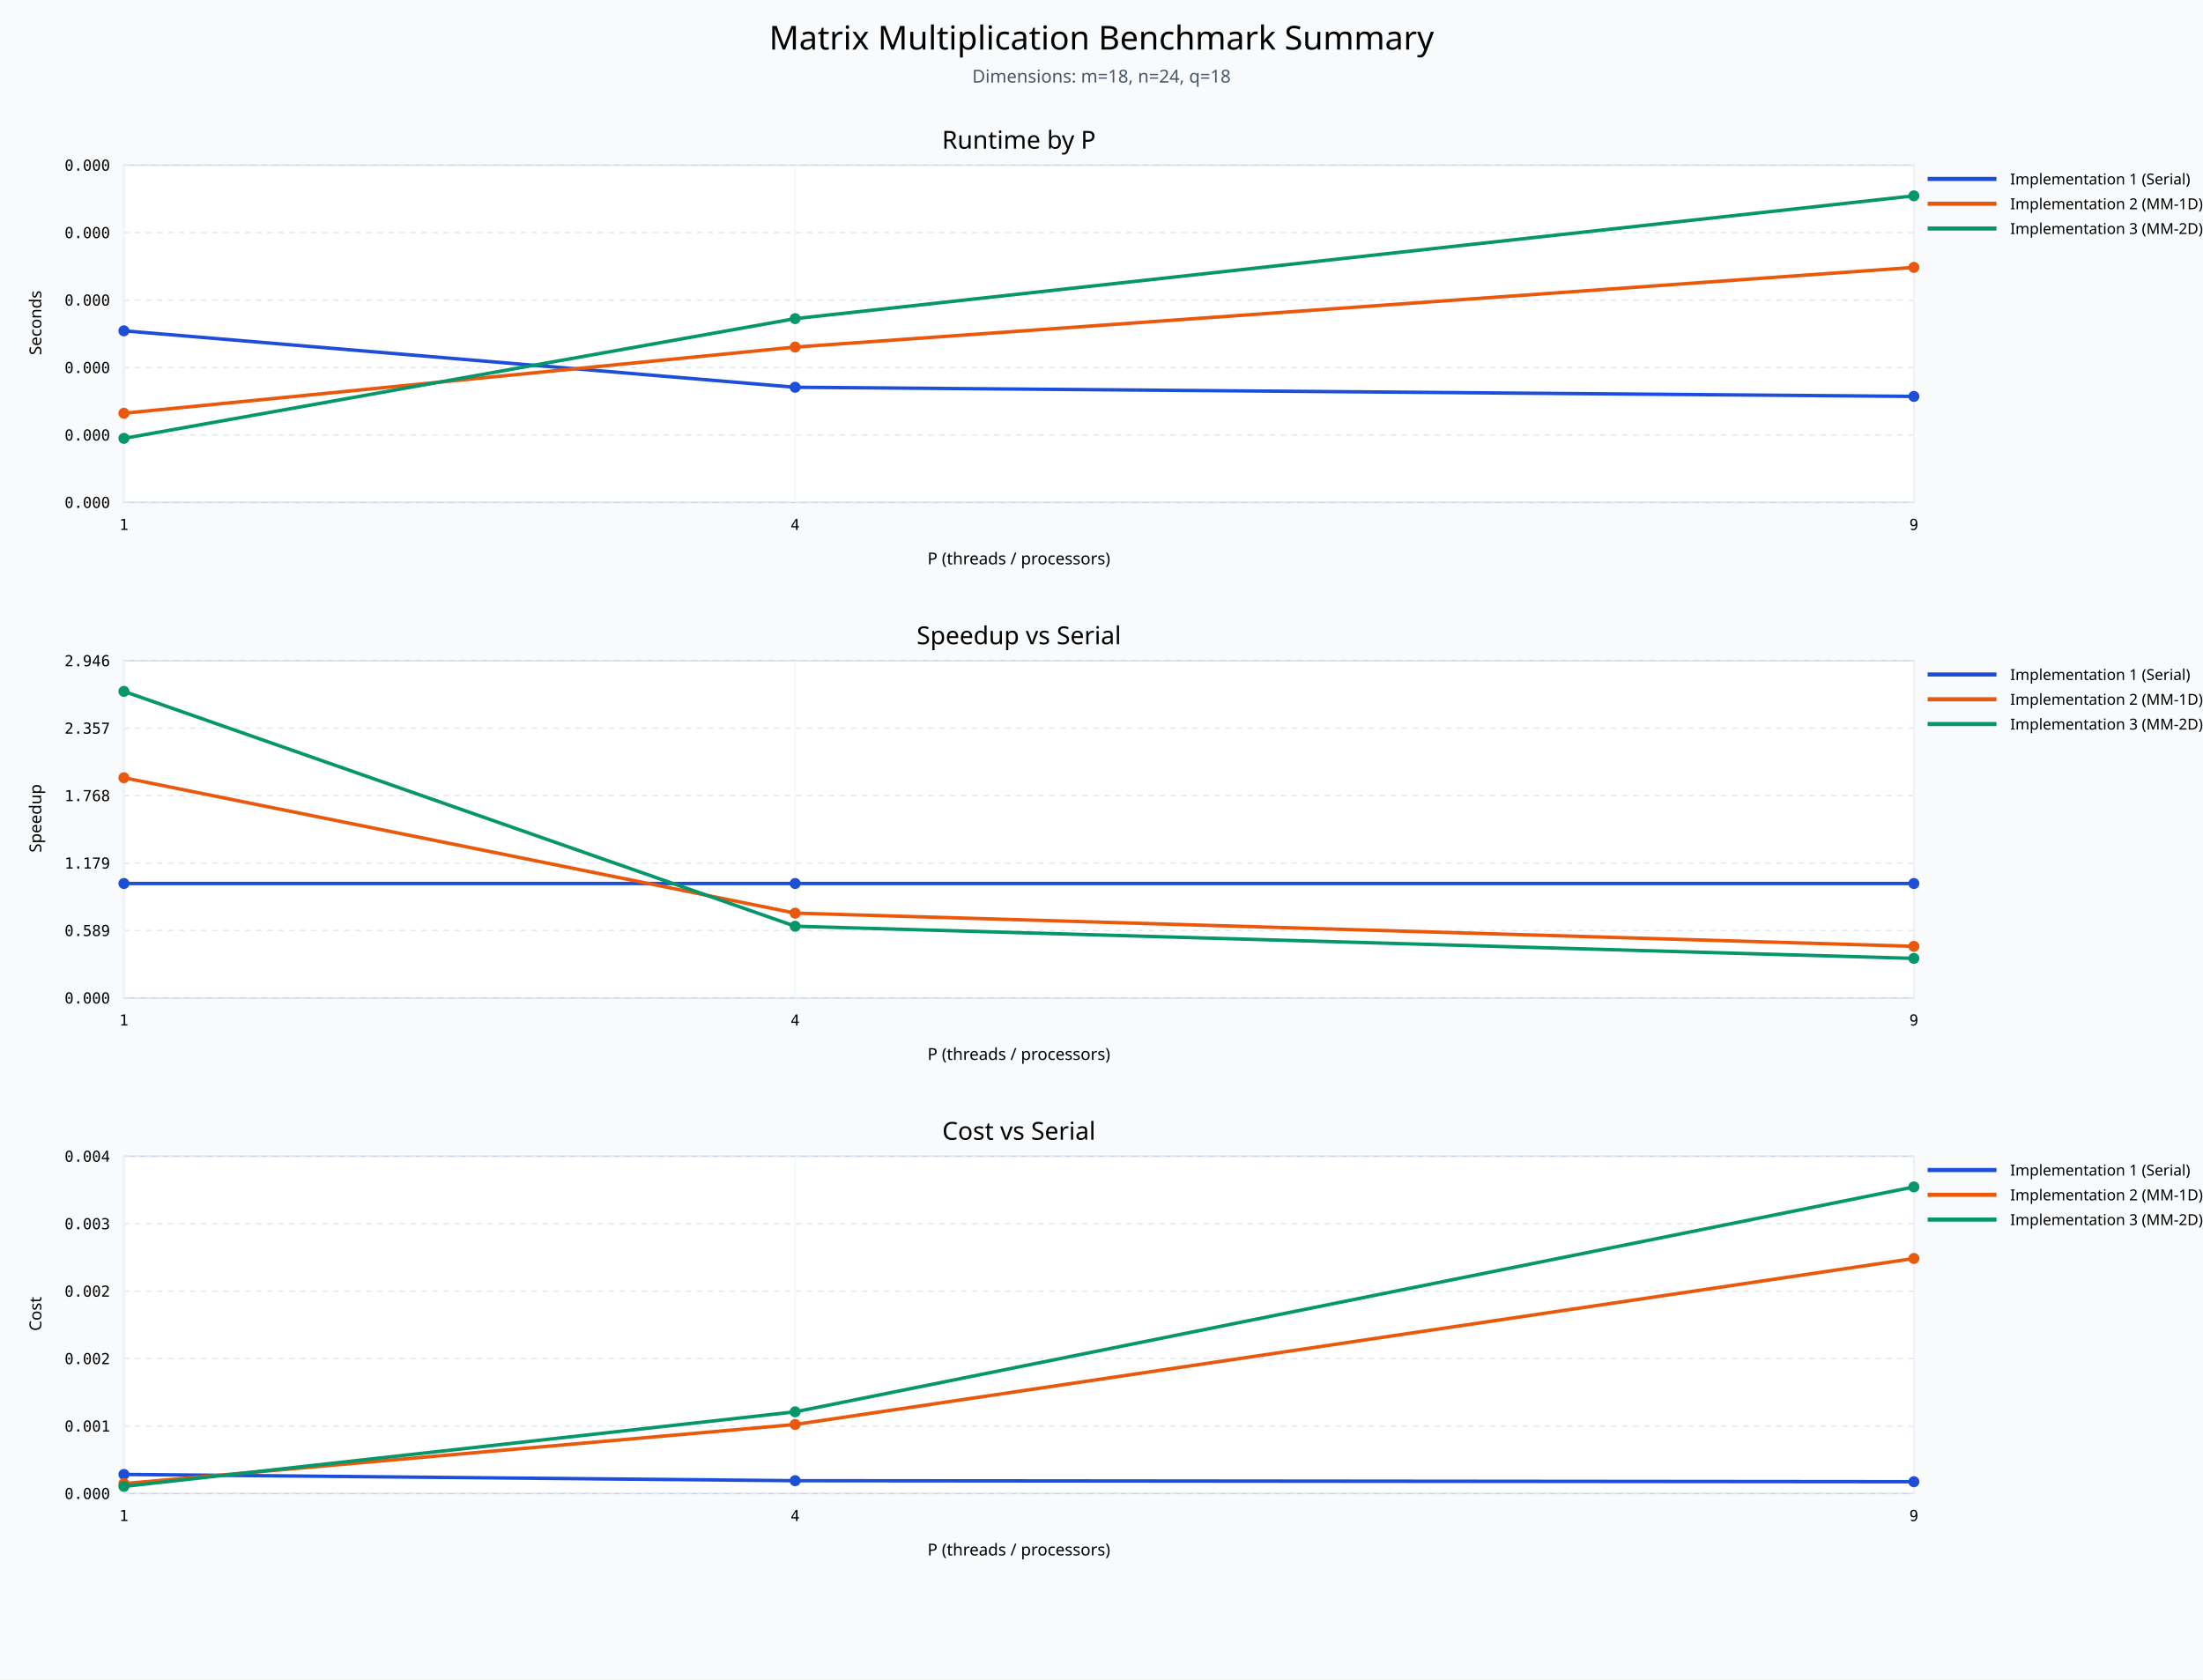
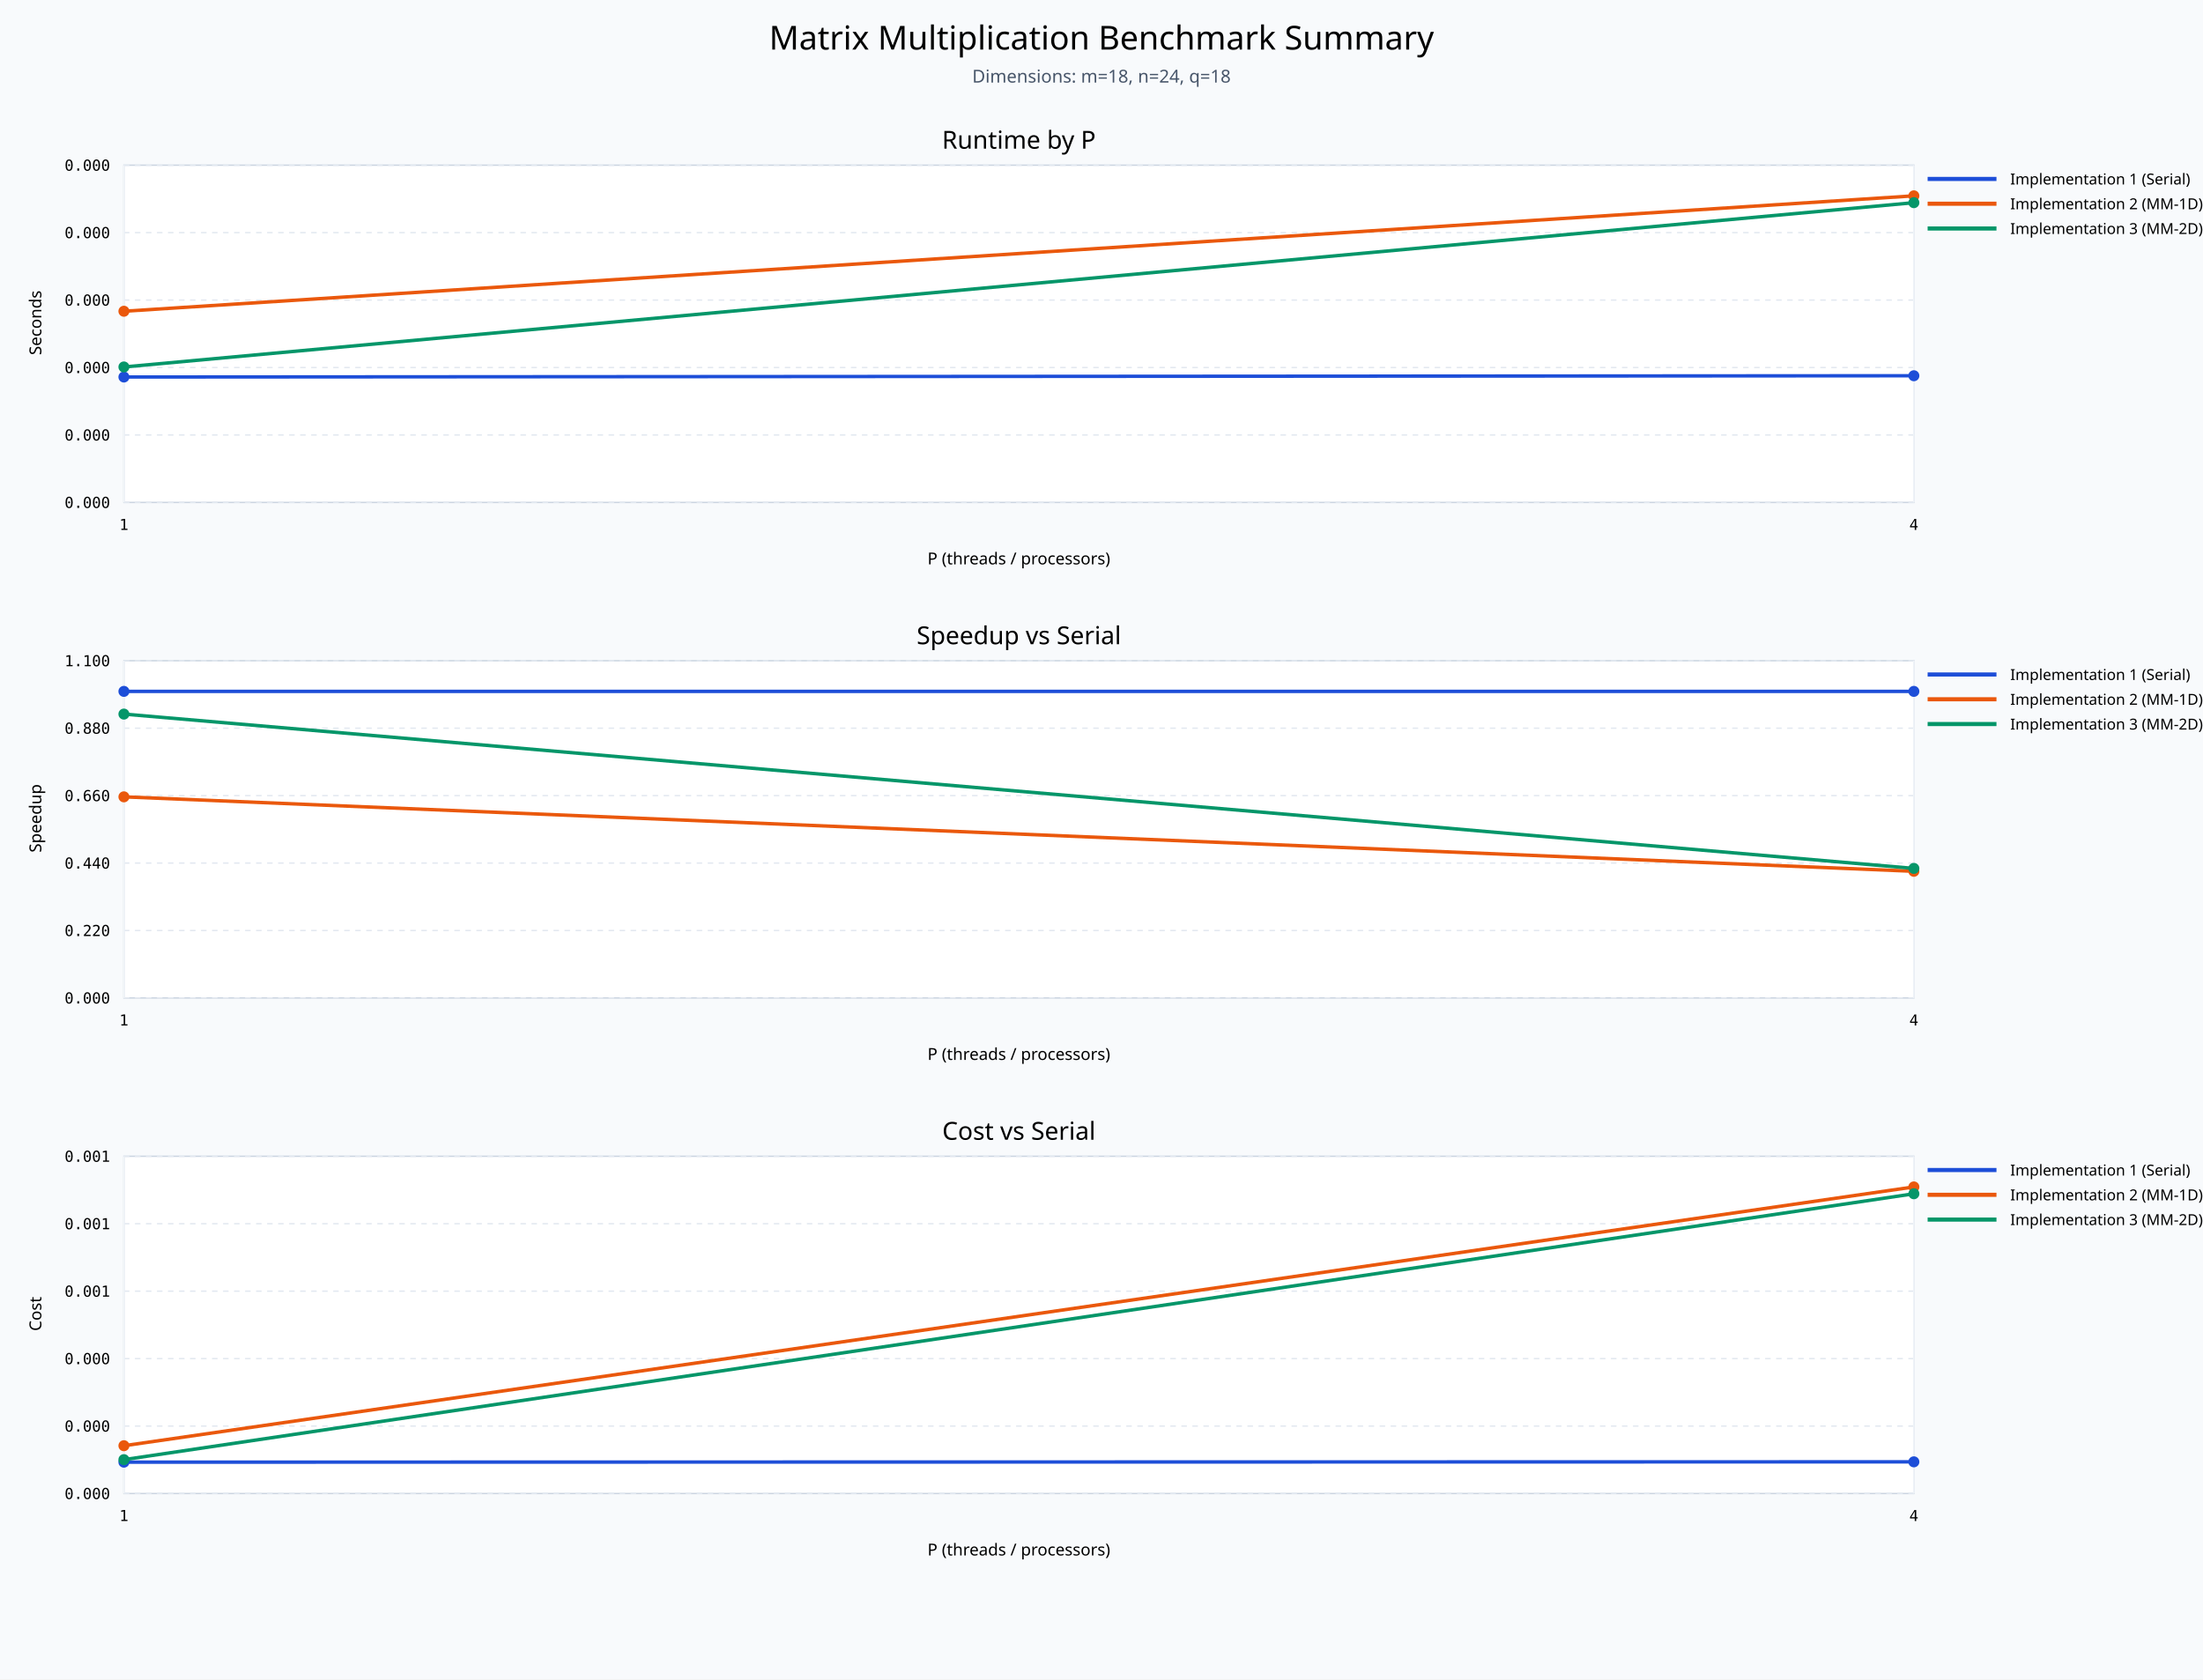
<svg xmlns="http://www.w3.org/2000/svg" width="1600" height="1220" viewBox="0 0 1600 1220">
  <rect width="100%" height="100%" fill="#f8fafc" />
  <text x="800" y="36" text-anchor="middle" font-size="24" font-family="sans-serif">Matrix Multiplication Benchmark Summary</text>
  <text x="800" y="60" text-anchor="middle" font-size="13" font-family="sans-serif" fill="#475569">Dimensions: m=18, n=24, q=18</text>
  <g>
    <text x="740" y="108" text-anchor="middle" font-size="18" font-family="sans-serif">Runtime by P</text>
    <rect x="90" y="120" width="1300" height="245" fill="#ffffff" stroke="#cbd5e1" />
    <line x1="90" y1="365" x2="1390" y2="365" stroke="#e2e8f0" stroke-dasharray="4,4" />
    <text x="80" y="369" text-anchor="end" font-size="11" font-family="monospace">0.000</text>
    <line x1="90.000" y1="316.000" x2="1390.000" y2="316.000" stroke="#e2e8f0" stroke-dasharray="4,4" />
    <text x="80.000" y="320.000" text-anchor="end" font-size="11" font-family="monospace">0.000</text>
    <line x1="90.000" y1="267.000" x2="1390.000" y2="267.000" stroke="#e2e8f0" stroke-dasharray="4,4" />
    <text x="80.000" y="271.000" text-anchor="end" font-size="11" font-family="monospace">0.000</text>
    <line x1="90.000" y1="218.000" x2="1390.000" y2="218.000" stroke="#e2e8f0" stroke-dasharray="4,4" />
    <text x="80.000" y="222.000" text-anchor="end" font-size="11" font-family="monospace">0.000</text>
    <line x1="90.000" y1="169.000" x2="1390.000" y2="169.000" stroke="#e2e8f0" stroke-dasharray="4,4" />
    <text x="80.000" y="173.000" text-anchor="end" font-size="11" font-family="monospace">0.000</text>
    <line x1="90.000" y1="120.000" x2="1390.000" y2="120.000" stroke="#e2e8f0" stroke-dasharray="4,4" />
    <text x="80.000" y="124.000" text-anchor="end" font-size="11" font-family="monospace">0.000</text>
    <line x1="90.000" y1="120.000" x2="90.000" y2="365.000" stroke="#f1f5f9" />
    <text x="90.000" y="385.000" text-anchor="middle" font-size="11" font-family="monospace">1</text>
-     <line x1="577.500" y1="120.000" x2="577.500" y2="365.000" stroke="#f1f5f9" />
-     <text x="577.500" y="385.000" text-anchor="middle" font-size="11" font-family="monospace">4</text>
    <line x1="1390.000" y1="120.000" x2="1390.000" y2="365.000" stroke="#f1f5f9" />
-     <text x="1390.000" y="385.000" text-anchor="middle" font-size="11" font-family="monospace">9</text>
+     <text x="1390.000" y="385.000" text-anchor="middle" font-size="11" font-family="monospace">4</text>
    <text x="740.000" y="410.000" text-anchor="middle" font-size="12" font-family="sans-serif">P (threads / processors)</text>
    <text x="38.000" y="242.500" transform="rotate(-90 30.000 242.500)" text-anchor="middle" font-size="12" font-family="sans-serif">Seconds</text>
-     <polyline fill="none" stroke="#1d4ed8" stroke-width="2.5" points="90,240.339 577.5,281.339 1390,287.987" />
-     <circle cx="90.000" cy="240.339" r="4" fill="#1d4ed8" />
-     <circle cx="577.500" cy="281.339" r="4" fill="#1d4ed8" />
-     <circle cx="1390.000" cy="287.987" r="4" fill="#1d4ed8" />
+     <polyline fill="none" stroke="#1d4ed8" stroke-width="2.5" points="90,273.885 1390,272.973" />
+     <circle cx="90.000" cy="273.885" r="4" fill="#1d4ed8" />
+     <circle cx="1390.000" cy="272.973" r="4" fill="#1d4ed8" />
    <line x1="1400.000" y1="130.000" x2="1450.000" y2="130.000" stroke="#1d4ed8" stroke-width="3" />
    <text x="1460.000" y="134.000" font-size="11" font-family="sans-serif">Implementation 1 (Serial)</text>
-     <polyline fill="none" stroke="#ea580c" stroke-width="2.5" points="90,300.208 577.5,252.138 1390,194.249" />
-     <circle cx="90.000" cy="300.208" r="4" fill="#ea580c" />
-     <circle cx="577.500" cy="252.138" r="4" fill="#ea580c" />
-     <circle cx="1390.000" cy="194.249" r="4" fill="#ea580c" />
+     <polyline fill="none" stroke="#ea580c" stroke-width="2.5" points="90,226.111 1390,142.273" />
+     <circle cx="90.000" cy="226.111" r="4" fill="#ea580c" />
+     <circle cx="1390.000" cy="142.273" r="4" fill="#ea580c" />
    <line x1="1400.000" y1="148.000" x2="1450.000" y2="148.000" stroke="#ea580c" stroke-width="3" />
    <text x="1460.000" y="152.000" font-size="11" font-family="sans-serif">Implementation 2 (MM-1D)</text>
-     <polyline fill="none" stroke="#059669" stroke-width="2.5" points="90,318.46 577.5,231.474 1390,142.273" />
-     <circle cx="90.000" cy="318.460" r="4" fill="#059669" />
-     <circle cx="577.500" cy="231.474" r="4" fill="#059669" />
-     <circle cx="1390.000" cy="142.273" r="4" fill="#059669" />
+     <polyline fill="none" stroke="#059669" stroke-width="2.5" points="90,266.595 1390,147.234" />
+     <circle cx="90.000" cy="266.595" r="4" fill="#059669" />
+     <circle cx="1390.000" cy="147.234" r="4" fill="#059669" />
    <line x1="1400.000" y1="166.000" x2="1450.000" y2="166.000" stroke="#059669" stroke-width="3" />
    <text x="1460.000" y="170.000" font-size="11" font-family="sans-serif">Implementation 3 (MM-2D)</text>
  </g>
  <g>
    <text x="740.000" y="468.000" text-anchor="middle" font-size="18" font-family="sans-serif">Speedup vs Serial</text>
    <rect x="90.000" y="480.000" width="1300.000" height="245.000" fill="#ffffff" stroke="#cbd5e1" />
    <line x1="90.000" y1="725.000" x2="1390.000" y2="725.000" stroke="#e2e8f0" stroke-dasharray="4,4" />
    <text x="80.000" y="729.000" text-anchor="end" font-size="11" font-family="monospace">0.000</text>
    <line x1="90.000" y1="676.000" x2="1390.000" y2="676.000" stroke="#e2e8f0" stroke-dasharray="4,4" />
-     <text x="80.000" y="680.000" text-anchor="end" font-size="11" font-family="monospace">0.589</text>
+     <text x="80.000" y="680.000" text-anchor="end" font-size="11" font-family="monospace">0.220</text>
    <line x1="90.000" y1="627.000" x2="1390.000" y2="627.000" stroke="#e2e8f0" stroke-dasharray="4,4" />
-     <text x="80.000" y="631.000" text-anchor="end" font-size="11" font-family="monospace">1.179</text>
+     <text x="80.000" y="631.000" text-anchor="end" font-size="11" font-family="monospace">0.440</text>
    <line x1="90.000" y1="578.000" x2="1390.000" y2="578.000" stroke="#e2e8f0" stroke-dasharray="4,4" />
-     <text x="80.000" y="582.000" text-anchor="end" font-size="11" font-family="monospace">1.768</text>
+     <text x="80.000" y="582.000" text-anchor="end" font-size="11" font-family="monospace">0.660</text>
    <line x1="90.000" y1="529.000" x2="1390.000" y2="529.000" stroke="#e2e8f0" stroke-dasharray="4,4" />
-     <text x="80.000" y="533.000" text-anchor="end" font-size="11" font-family="monospace">2.357</text>
+     <text x="80.000" y="533.000" text-anchor="end" font-size="11" font-family="monospace">0.880</text>
    <line x1="90.000" y1="480.000" x2="1390.000" y2="480.000" stroke="#e2e8f0" stroke-dasharray="4,4" />
-     <text x="80.000" y="484.000" text-anchor="end" font-size="11" font-family="monospace">2.946</text>
+     <text x="80.000" y="484.000" text-anchor="end" font-size="11" font-family="monospace">1.100</text>
    <line x1="90.000" y1="480.000" x2="90.000" y2="725.000" stroke="#f1f5f9" />
    <text x="90.000" y="745.000" text-anchor="middle" font-size="11" font-family="monospace">1</text>
-     <line x1="577.500" y1="480.000" x2="577.500" y2="725.000" stroke="#f1f5f9" />
-     <text x="577.500" y="745.000" text-anchor="middle" font-size="11" font-family="monospace">4</text>
    <line x1="1390.000" y1="480.000" x2="1390.000" y2="725.000" stroke="#f1f5f9" />
-     <text x="1390.000" y="745.000" text-anchor="middle" font-size="11" font-family="monospace">9</text>
+     <text x="1390.000" y="745.000" text-anchor="middle" font-size="11" font-family="monospace">4</text>
    <text x="740.000" y="770.000" text-anchor="middle" font-size="12" font-family="sans-serif">P (threads / processors)</text>
    <text x="38.000" y="602.500" transform="rotate(-90 30.000 602.500)" text-anchor="middle" font-size="12" font-family="sans-serif">Speedup</text>
-     <polyline fill="none" stroke="#1d4ed8" stroke-width="2.5" points="90,641.848 577.5,641.848 1390,641.848" />
-     <circle cx="90.000" cy="641.848" r="4" fill="#1d4ed8" />
-     <circle cx="577.500" cy="641.848" r="4" fill="#1d4ed8" />
-     <circle cx="1390.000" cy="641.848" r="4" fill="#1d4ed8" />
+     <polyline fill="none" stroke="#1d4ed8" stroke-width="2.5" points="90,502.273 1390,502.273" />
+     <circle cx="90.000" cy="502.273" r="4" fill="#1d4ed8" />
+     <circle cx="1390.000" cy="502.273" r="4" fill="#1d4ed8" />
    <line x1="1400.000" y1="490.000" x2="1450.000" y2="490.000" stroke="#1d4ed8" stroke-width="3" />
    <text x="1460.000" y="494.000" font-size="11" font-family="sans-serif">Implementation 1 (Serial)</text>
-     <polyline fill="none" stroke="#ea580c" stroke-width="2.5" points="90,565.015 577.5,663.362 1390,687.497" />
-     <circle cx="90.000" cy="565.015" r="4" fill="#ea580c" />
-     <circle cx="577.500" cy="663.362" r="4" fill="#ea580c" />
-     <circle cx="1390.000" cy="687.497" r="4" fill="#ea580c" />
+     <polyline fill="none" stroke="#ea580c" stroke-width="2.5" points="90,578.884 1390,632.973" />
+     <circle cx="90.000" cy="578.884" r="4" fill="#ea580c" />
+     <circle cx="1390.000" cy="632.973" r="4" fill="#ea580c" />
    <line x1="1400.000" y1="508.000" x2="1450.000" y2="508.000" stroke="#ea580c" stroke-width="3" />
    <text x="1460.000" y="512.000" font-size="11" font-family="sans-serif">Implementation 2 (MM-1D)</text>
-     <polyline fill="none" stroke="#059669" stroke-width="2.5" points="90,502.273 577.5,672.901 1390,696.249" />
-     <circle cx="90.000" cy="502.273" r="4" fill="#059669" />
-     <circle cx="577.500" cy="672.901" r="4" fill="#059669" />
-     <circle cx="1390.000" cy="696.249" r="4" fill="#059669" />
+     <polyline fill="none" stroke="#059669" stroke-width="2.5" points="90,518.771 1390,630.877" />
+     <circle cx="90.000" cy="518.771" r="4" fill="#059669" />
+     <circle cx="1390.000" cy="630.877" r="4" fill="#059669" />
    <line x1="1400.000" y1="526.000" x2="1450.000" y2="526.000" stroke="#059669" stroke-width="3" />
    <text x="1460.000" y="530.000" font-size="11" font-family="sans-serif">Implementation 3 (MM-2D)</text>
  </g>
  <g>
    <text x="740.000" y="828.000" text-anchor="middle" font-size="18" font-family="sans-serif">Cost vs Serial</text>
    <rect x="90.000" y="840.000" width="1300.000" height="245.000" fill="#ffffff" stroke="#cbd5e1" />
    <line x1="90.000" y1="1085.000" x2="1390.000" y2="1085.000" stroke="#e2e8f0" stroke-dasharray="4,4" />
    <text x="80.000" y="1089.000" text-anchor="end" font-size="11" font-family="monospace">0.000</text>
    <line x1="90.000" y1="1036.000" x2="1390.000" y2="1036.000" stroke="#e2e8f0" stroke-dasharray="4,4" />
-     <text x="80.000" y="1040.000" text-anchor="end" font-size="11" font-family="monospace">0.001</text>
+     <text x="80.000" y="1040.000" text-anchor="end" font-size="11" font-family="monospace">0.000</text>
    <line x1="90.000" y1="987.000" x2="1390.000" y2="987.000" stroke="#e2e8f0" stroke-dasharray="4,4" />
-     <text x="80.000" y="991.000" text-anchor="end" font-size="11" font-family="monospace">0.002</text>
+     <text x="80.000" y="991.000" text-anchor="end" font-size="11" font-family="monospace">0.000</text>
    <line x1="90.000" y1="938.000" x2="1390.000" y2="938.000" stroke="#e2e8f0" stroke-dasharray="4,4" />
-     <text x="80.000" y="942.000" text-anchor="end" font-size="11" font-family="monospace">0.002</text>
+     <text x="80.000" y="942.000" text-anchor="end" font-size="11" font-family="monospace">0.001</text>
    <line x1="90.000" y1="889.000" x2="1390.000" y2="889.000" stroke="#e2e8f0" stroke-dasharray="4,4" />
-     <text x="80.000" y="893.000" text-anchor="end" font-size="11" font-family="monospace">0.003</text>
+     <text x="80.000" y="893.000" text-anchor="end" font-size="11" font-family="monospace">0.001</text>
    <line x1="90.000" y1="840.000" x2="1390.000" y2="840.000" stroke="#e2e8f0" stroke-dasharray="4,4" />
-     <text x="80.000" y="844.000" text-anchor="end" font-size="11" font-family="monospace">0.004</text>
+     <text x="80.000" y="844.000" text-anchor="end" font-size="11" font-family="monospace">0.001</text>
    <line x1="90.000" y1="840.000" x2="90.000" y2="1085.000" stroke="#f1f5f9" />
    <text x="90.000" y="1105.000" text-anchor="middle" font-size="11" font-family="monospace">1</text>
-     <line x1="577.500" y1="840.000" x2="577.500" y2="1085.000" stroke="#f1f5f9" />
-     <text x="577.500" y="1105.000" text-anchor="middle" font-size="11" font-family="monospace">4</text>
    <line x1="1390.000" y1="840.000" x2="1390.000" y2="1085.000" stroke="#f1f5f9" />
-     <text x="1390.000" y="1105.000" text-anchor="middle" font-size="11" font-family="monospace">9</text>
+     <text x="1390.000" y="1105.000" text-anchor="middle" font-size="11" font-family="monospace">4</text>
    <text x="740.000" y="1130.000" text-anchor="middle" font-size="12" font-family="sans-serif">P (threads / processors)</text>
    <text x="38.000" y="962.500" transform="rotate(-90 30.000 962.500)" text-anchor="middle" font-size="12" font-family="sans-serif">Cost</text>
-     <polyline fill="none" stroke="#1d4ed8" stroke-width="2.5" points="90,1071.15 577.5,1075.7 1390,1076.44" />
-     <circle cx="90.000" cy="1071.149" r="4" fill="#1d4ed8" />
-     <circle cx="577.500" cy="1075.704" r="4" fill="#1d4ed8" />
-     <circle cx="1390.000" cy="1076.443" r="4" fill="#1d4ed8" />
+     <polyline fill="none" stroke="#1d4ed8" stroke-width="2.5" points="90,1062.22 1390,1061.99" />
+     <circle cx="90.000" cy="1062.221" r="4" fill="#1d4ed8" />
+     <circle cx="1390.000" cy="1061.993" r="4" fill="#1d4ed8" />
    <line x1="1400.000" y1="850.000" x2="1450.000" y2="850.000" stroke="#1d4ed8" stroke-width="3" />
    <text x="1460.000" y="854.000" font-size="11" font-family="sans-serif">Implementation 1 (Serial)</text>
-     <polyline fill="none" stroke="#ea580c" stroke-width="2.5" points="90,1077.8 577.5,1034.84 1390,914.249" />
-     <circle cx="90.000" cy="1077.801" r="4" fill="#ea580c" />
-     <circle cx="577.500" cy="1034.839" r="4" fill="#ea580c" />
-     <circle cx="1390.000" cy="914.249" r="4" fill="#ea580c" />
+     <polyline fill="none" stroke="#ea580c" stroke-width="2.5" points="90,1050.28 1390,862.273" />
+     <circle cx="90.000" cy="1050.278" r="4" fill="#ea580c" />
+     <circle cx="1390.000" cy="862.273" r="4" fill="#ea580c" />
    <line x1="1400.000" y1="868.000" x2="1450.000" y2="868.000" stroke="#ea580c" stroke-width="3" />
    <text x="1460.000" y="872.000" font-size="11" font-family="sans-serif">Implementation 2 (MM-1D)</text>
-     <polyline fill="none" stroke="#059669" stroke-width="2.5" points="90,1079.83 577.5,1025.66 1390,862.273" />
-     <circle cx="90.000" cy="1079.829" r="4" fill="#059669" />
-     <circle cx="577.500" cy="1025.655" r="4" fill="#059669" />
-     <circle cx="1390.000" cy="862.273" r="4" fill="#059669" />
+     <polyline fill="none" stroke="#059669" stroke-width="2.5" points="90,1060.4 1390,867.234" />
+     <circle cx="90.000" cy="1060.399" r="4" fill="#059669" />
+     <circle cx="1390.000" cy="867.234" r="4" fill="#059669" />
    <line x1="1400.000" y1="886.000" x2="1450.000" y2="886.000" stroke="#059669" stroke-width="3" />
    <text x="1460.000" y="890.000" font-size="11" font-family="sans-serif">Implementation 3 (MM-2D)</text>
  </g>
</svg>
